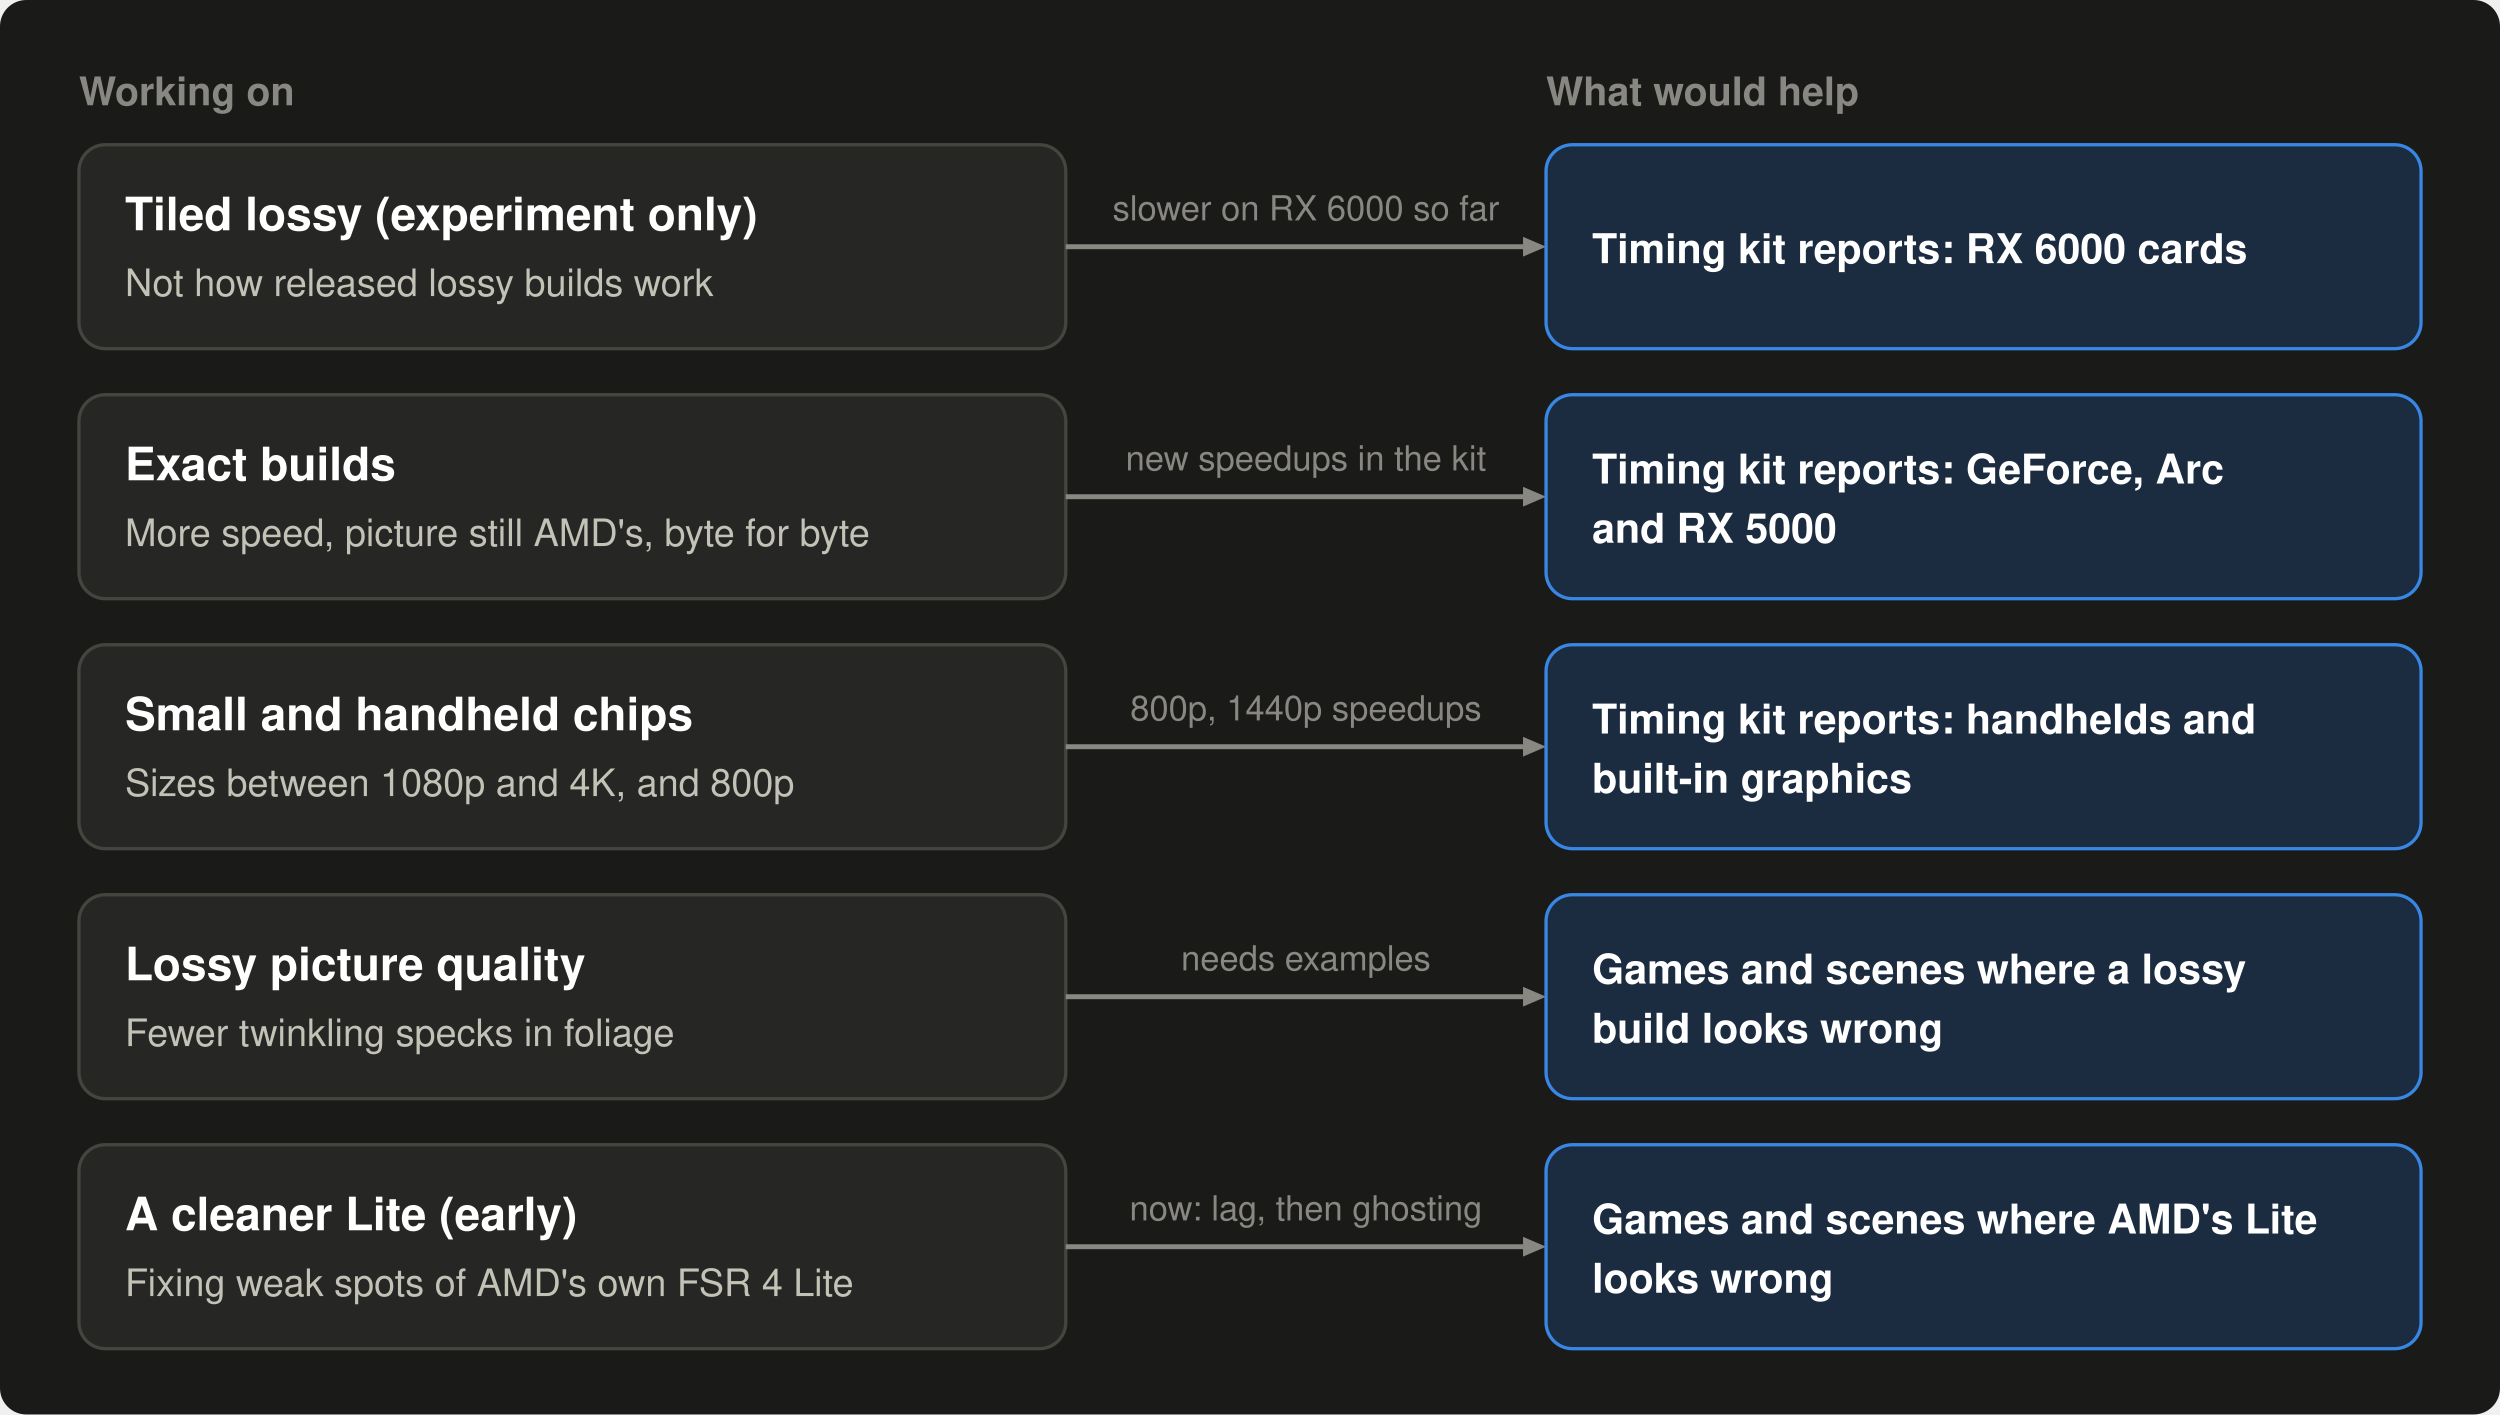
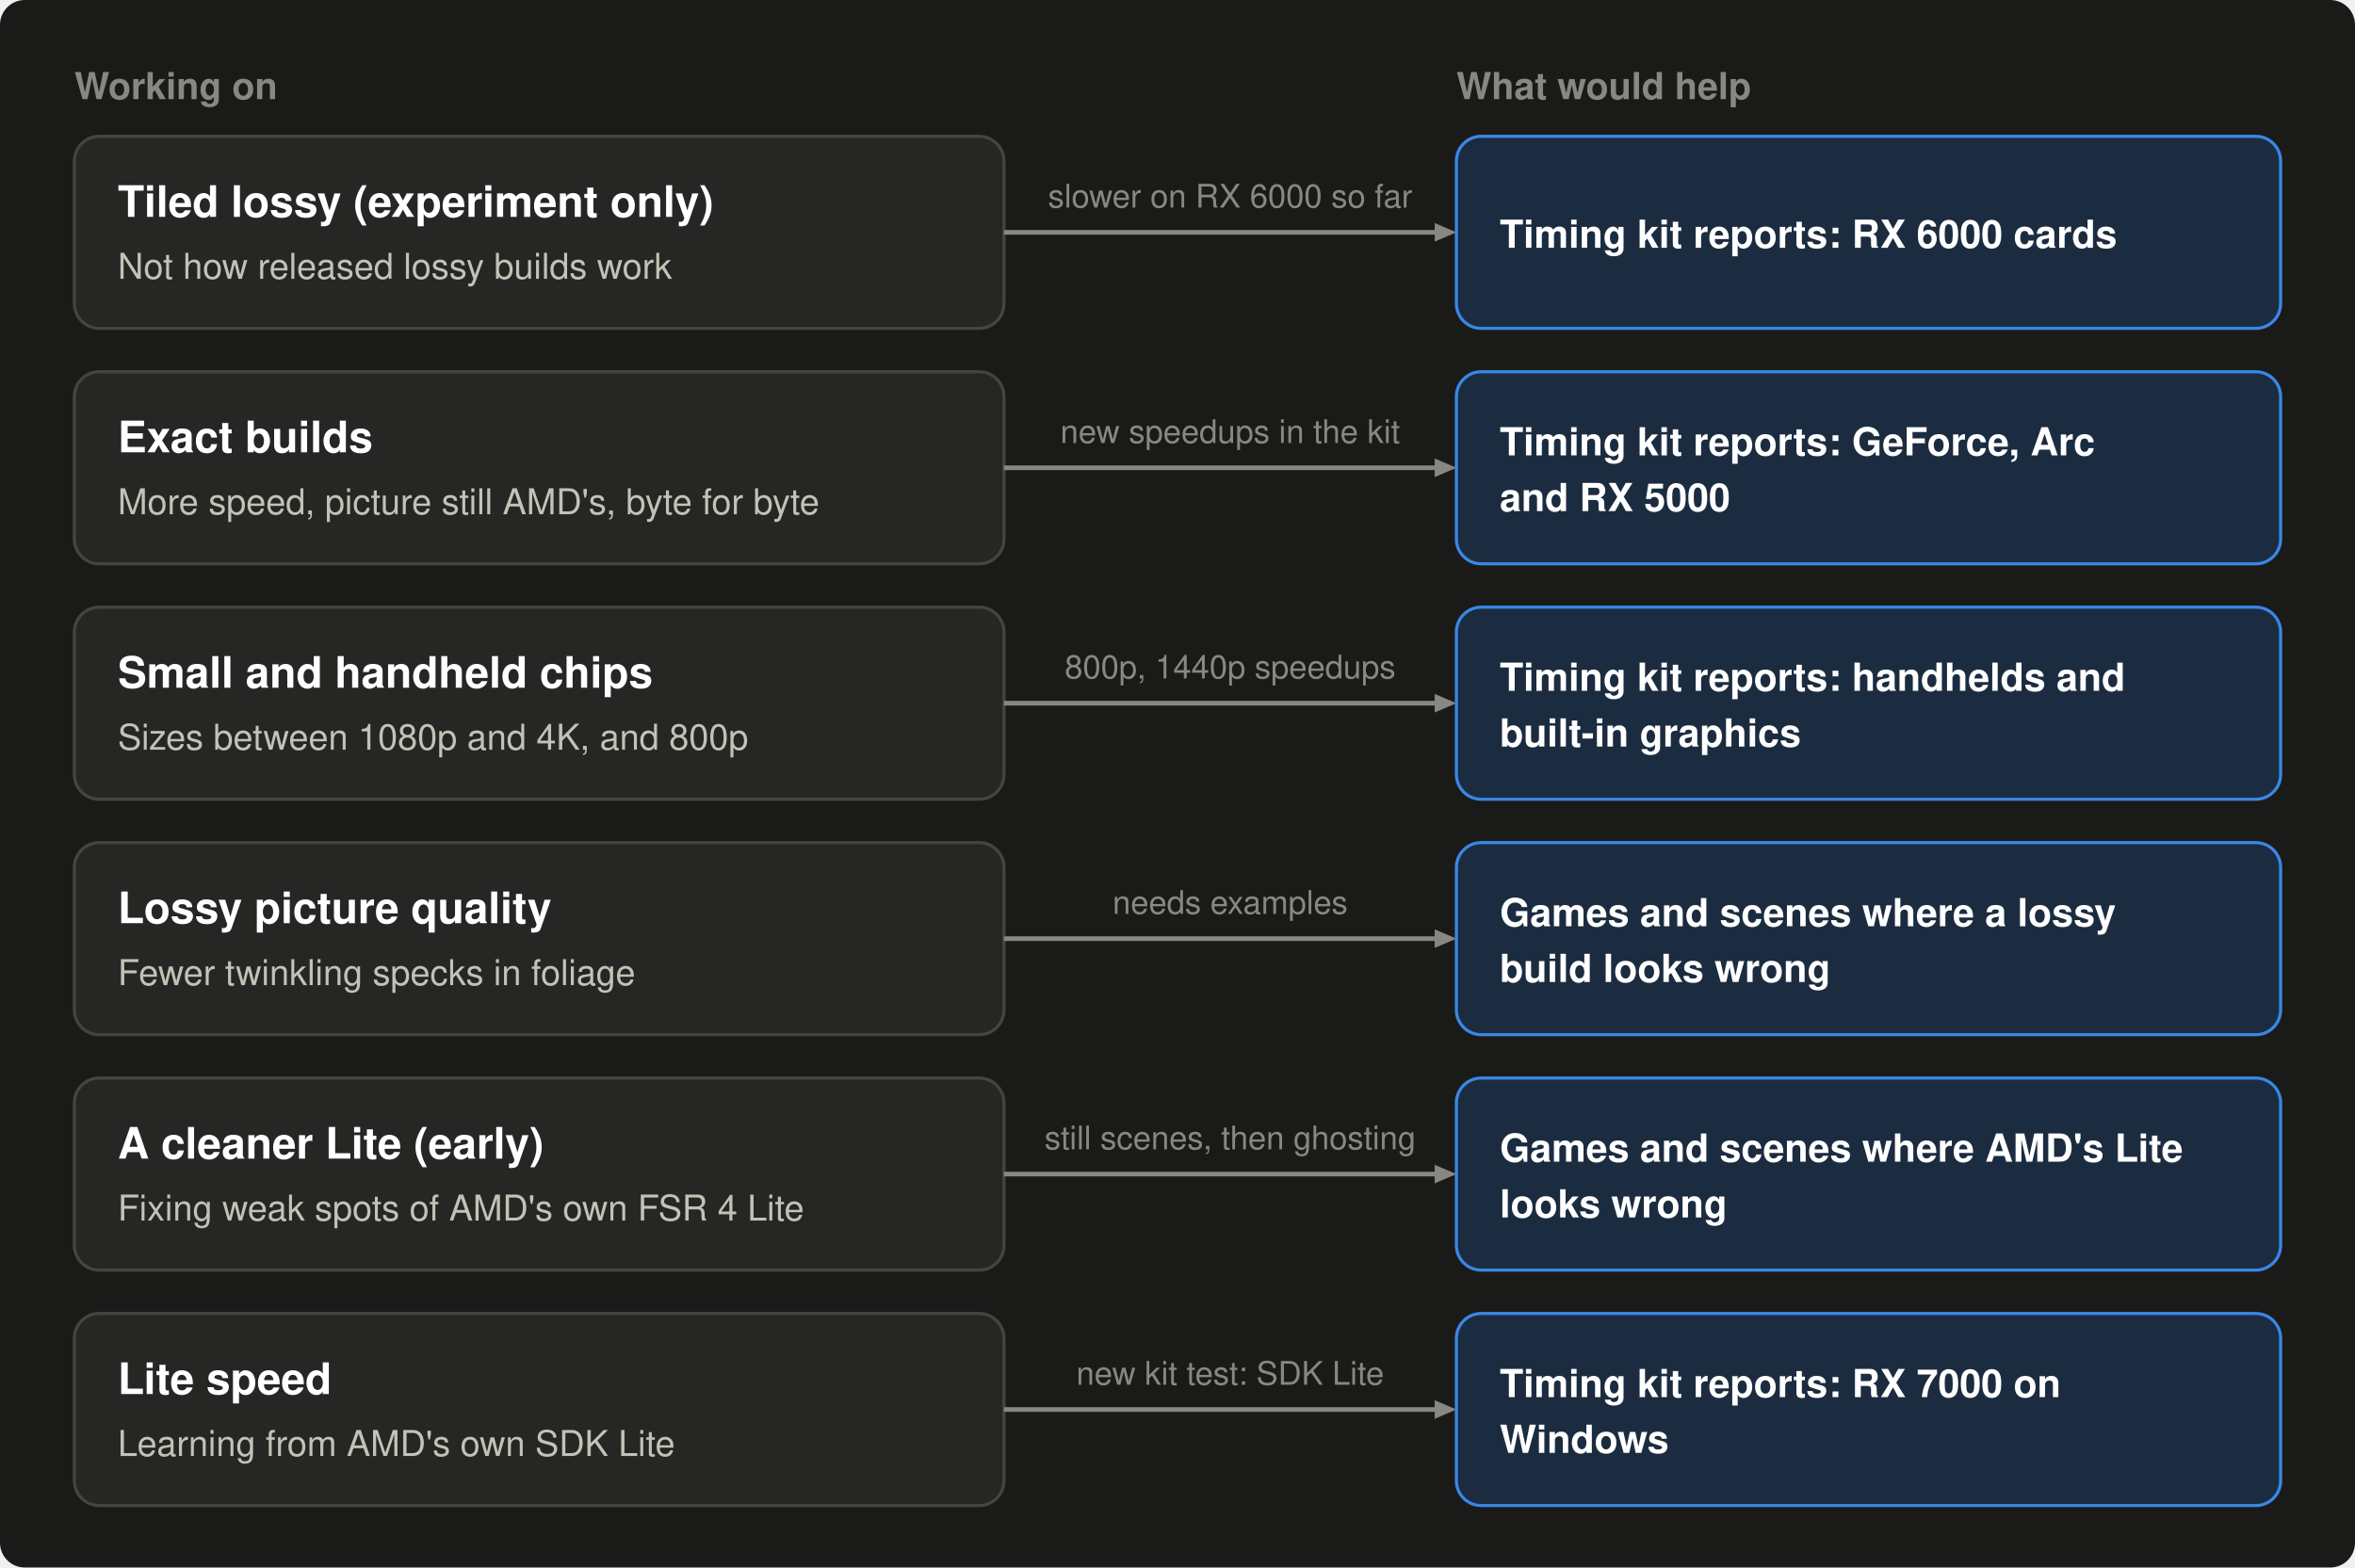
- <svg xmlns="http://www.w3.org/2000/svg" width="760" height="430" viewBox="0 0 760 430" role="img" aria-label="5 parts being worked on, each with what would help: Tiled lossy (experiment only): Timing kit reports: RX 6000 cards; Exact builds: Timing kit reports: GeForce, Arc and RX 5000; Small and handheld chips: Timing kit reports: handhelds and built-in graphics; Lossy picture quality: Games and scenes where a lossy build looks wrong; A cleaner Lite (early): Games and scenes where AMD's Lite looks wrong">
-   <rect width="760" height="430" rx="8" fill="#1a1a19" />
+ <svg xmlns="http://www.w3.org/2000/svg" width="760" height="506" viewBox="0 0 760 506" role="img" aria-label="6 parts being worked on, each with what would help: Tiled lossy (experiment only): Timing kit reports: RX 6000 cards; Exact builds: Timing kit reports: GeForce, Arc and RX 5000; Small and handheld chips: Timing kit reports: handhelds and built-in graphics; Lossy picture quality: Games and scenes where a lossy build looks wrong; A cleaner Lite (early): Games and scenes where AMD's Lite looks wrong; Lite speed: Timing kit reports: RX 7000 on Windows">
+   <rect width="760" height="506" rx="8" fill="#1a1a19" />
  <text x="24" y="32" font-family="-apple-system, 'Segoe UI', Helvetica, Arial, sans-serif" font-size="12" font-weight="600" text-anchor="start" fill="#898781">Working on</text>
  <text x="470" y="32" font-family="-apple-system, 'Segoe UI', Helvetica, Arial, sans-serif" font-size="12" font-weight="600" text-anchor="start" fill="#898781">What would help</text>
  <rect x="24" y="44" width="300" height="62" rx="8" fill="#262624" stroke="#45453f" />
  <text x="38" y="70" font-family="-apple-system, 'Segoe UI', Helvetica, Arial, sans-serif" font-size="14" font-weight="600" text-anchor="start" fill="#ffffff">Tiled lossy (experiment only)</text>
  <text x="38" y="90" font-family="-apple-system, 'Segoe UI', Helvetica, Arial, sans-serif" font-size="11.5" text-anchor="start" fill="#c3c2b7">Not how released lossy builds work</text>
  <line x1="324" y1="75" x2="463" y2="75" stroke="#898781" stroke-width="1.5" />
  <polygon points="470,75 463,72 463,78" fill="#898781" />
  <text x="397" y="67" font-family="-apple-system, 'Segoe UI', Helvetica, Arial, sans-serif" font-size="10.5" text-anchor="middle" fill="#898781">slower on RX 6000 so far</text>
  <rect x="470" y="44" width="266" height="62" rx="8" fill="#1c2c40" stroke="#3987e5" />
  <text x="484" y="80" font-family="-apple-system, 'Segoe UI', Helvetica, Arial, sans-serif" font-size="12.5" font-weight="600" text-anchor="start" fill="#ffffff">Timing kit reports: RX 6000 cards</text>
  <rect x="24" y="120" width="300" height="62" rx="8" fill="#262624" stroke="#45453f" />
  <text x="38" y="146" font-family="-apple-system, 'Segoe UI', Helvetica, Arial, sans-serif" font-size="14" font-weight="600" text-anchor="start" fill="#ffffff">Exact builds</text>
  <text x="38" y="166" font-family="-apple-system, 'Segoe UI', Helvetica, Arial, sans-serif" font-size="11.5" text-anchor="start" fill="#c3c2b7">More speed, picture still AMD's, byte for byte</text>
  <line x1="324" y1="151" x2="463" y2="151" stroke="#898781" stroke-width="1.5" />
  <polygon points="470,151 463,148 463,154" fill="#898781" />
  <text x="397" y="143" font-family="-apple-system, 'Segoe UI', Helvetica, Arial, sans-serif" font-size="10.5" text-anchor="middle" fill="#898781">new speedups in the kit</text>
  <rect x="470" y="120" width="266" height="62" rx="8" fill="#1c2c40" stroke="#3987e5" />
  <text x="484" y="147" font-family="-apple-system, 'Segoe UI', Helvetica, Arial, sans-serif" font-size="12.5" font-weight="600" text-anchor="start" fill="#ffffff">Timing kit reports: GeForce, Arc</text>
  <text x="484" y="165" font-family="-apple-system, 'Segoe UI', Helvetica, Arial, sans-serif" font-size="12.5" font-weight="600" text-anchor="start" fill="#ffffff">and RX 5000</text>
  <rect x="24" y="196" width="300" height="62" rx="8" fill="#262624" stroke="#45453f" />
  <text x="38" y="222" font-family="-apple-system, 'Segoe UI', Helvetica, Arial, sans-serif" font-size="14" font-weight="600" text-anchor="start" fill="#ffffff">Small and handheld chips</text>
  <text x="38" y="242" font-family="-apple-system, 'Segoe UI', Helvetica, Arial, sans-serif" font-size="11.5" text-anchor="start" fill="#c3c2b7">Sizes between 1080p and 4K, and 800p</text>
  <line x1="324" y1="227" x2="463" y2="227" stroke="#898781" stroke-width="1.5" />
  <polygon points="470,227 463,224 463,230" fill="#898781" />
  <text x="397" y="219" font-family="-apple-system, 'Segoe UI', Helvetica, Arial, sans-serif" font-size="10.5" text-anchor="middle" fill="#898781">800p, 1440p speedups</text>
  <rect x="470" y="196" width="266" height="62" rx="8" fill="#1c2c40" stroke="#3987e5" />
  <text x="484" y="223" font-family="-apple-system, 'Segoe UI', Helvetica, Arial, sans-serif" font-size="12.5" font-weight="600" text-anchor="start" fill="#ffffff">Timing kit reports: handhelds and</text>
  <text x="484" y="241" font-family="-apple-system, 'Segoe UI', Helvetica, Arial, sans-serif" font-size="12.5" font-weight="600" text-anchor="start" fill="#ffffff">built-in graphics</text>
  <rect x="24" y="272" width="300" height="62" rx="8" fill="#262624" stroke="#45453f" />
  <text x="38" y="298" font-family="-apple-system, 'Segoe UI', Helvetica, Arial, sans-serif" font-size="14" font-weight="600" text-anchor="start" fill="#ffffff">Lossy picture quality</text>
  <text x="38" y="318" font-family="-apple-system, 'Segoe UI', Helvetica, Arial, sans-serif" font-size="11.5" text-anchor="start" fill="#c3c2b7">Fewer twinkling specks in foliage</text>
  <line x1="324" y1="303" x2="463" y2="303" stroke="#898781" stroke-width="1.5" />
  <polygon points="470,303 463,300 463,306" fill="#898781" />
  <text x="397" y="295" font-family="-apple-system, 'Segoe UI', Helvetica, Arial, sans-serif" font-size="10.5" text-anchor="middle" fill="#898781">needs examples</text>
  <rect x="470" y="272" width="266" height="62" rx="8" fill="#1c2c40" stroke="#3987e5" />
  <text x="484" y="299" font-family="-apple-system, 'Segoe UI', Helvetica, Arial, sans-serif" font-size="12.5" font-weight="600" text-anchor="start" fill="#ffffff">Games and scenes where a lossy</text>
  <text x="484" y="317" font-family="-apple-system, 'Segoe UI', Helvetica, Arial, sans-serif" font-size="12.5" font-weight="600" text-anchor="start" fill="#ffffff">build looks wrong</text>
  <rect x="24" y="348" width="300" height="62" rx="8" fill="#262624" stroke="#45453f" />
  <text x="38" y="374" font-family="-apple-system, 'Segoe UI', Helvetica, Arial, sans-serif" font-size="14" font-weight="600" text-anchor="start" fill="#ffffff">A cleaner Lite (early)</text>
  <text x="38" y="394" font-family="-apple-system, 'Segoe UI', Helvetica, Arial, sans-serif" font-size="11.5" text-anchor="start" fill="#c3c2b7">Fixing weak spots of AMD's own FSR 4 Lite</text>
  <line x1="324" y1="379" x2="463" y2="379" stroke="#898781" stroke-width="1.5" />
  <polygon points="470,379 463,376 463,382" fill="#898781" />
-   <text x="397" y="371" font-family="-apple-system, 'Segoe UI', Helvetica, Arial, sans-serif" font-size="10.5" text-anchor="middle" fill="#898781">now: lag, then ghosting</text>
+   <text x="397" y="371" font-family="-apple-system, 'Segoe UI', Helvetica, Arial, sans-serif" font-size="10.5" text-anchor="middle" fill="#898781">still scenes, then ghosting</text>
  <rect x="470" y="348" width="266" height="62" rx="8" fill="#1c2c40" stroke="#3987e5" />
  <text x="484" y="375" font-family="-apple-system, 'Segoe UI', Helvetica, Arial, sans-serif" font-size="12.5" font-weight="600" text-anchor="start" fill="#ffffff">Games and scenes where AMD's Lite</text>
  <text x="484" y="393" font-family="-apple-system, 'Segoe UI', Helvetica, Arial, sans-serif" font-size="12.5" font-weight="600" text-anchor="start" fill="#ffffff">looks wrong</text>
+   <rect x="24" y="424" width="300" height="62" rx="8" fill="#262624" stroke="#45453f" />
+   <text x="38" y="450" font-family="-apple-system, 'Segoe UI', Helvetica, Arial, sans-serif" font-size="14" font-weight="600" text-anchor="start" fill="#ffffff">Lite speed</text>
+   <text x="38" y="470" font-family="-apple-system, 'Segoe UI', Helvetica, Arial, sans-serif" font-size="11.5" text-anchor="start" fill="#c3c2b7">Learning from AMD's own SDK Lite</text>
+   <line x1="324" y1="455" x2="463" y2="455" stroke="#898781" stroke-width="1.5" />
+   <polygon points="470,455 463,452 463,458" fill="#898781" />
+   <text x="397" y="447" font-family="-apple-system, 'Segoe UI', Helvetica, Arial, sans-serif" font-size="10.5" text-anchor="middle" fill="#898781">new kit test: SDK Lite</text>
+   <rect x="470" y="424" width="266" height="62" rx="8" fill="#1c2c40" stroke="#3987e5" />
+   <text x="484" y="451" font-family="-apple-system, 'Segoe UI', Helvetica, Arial, sans-serif" font-size="12.5" font-weight="600" text-anchor="start" fill="#ffffff">Timing kit reports: RX 7000 on</text>
+   <text x="484" y="469" font-family="-apple-system, 'Segoe UI', Helvetica, Arial, sans-serif" font-size="12.5" font-weight="600" text-anchor="start" fill="#ffffff">Windows</text>
</svg>
